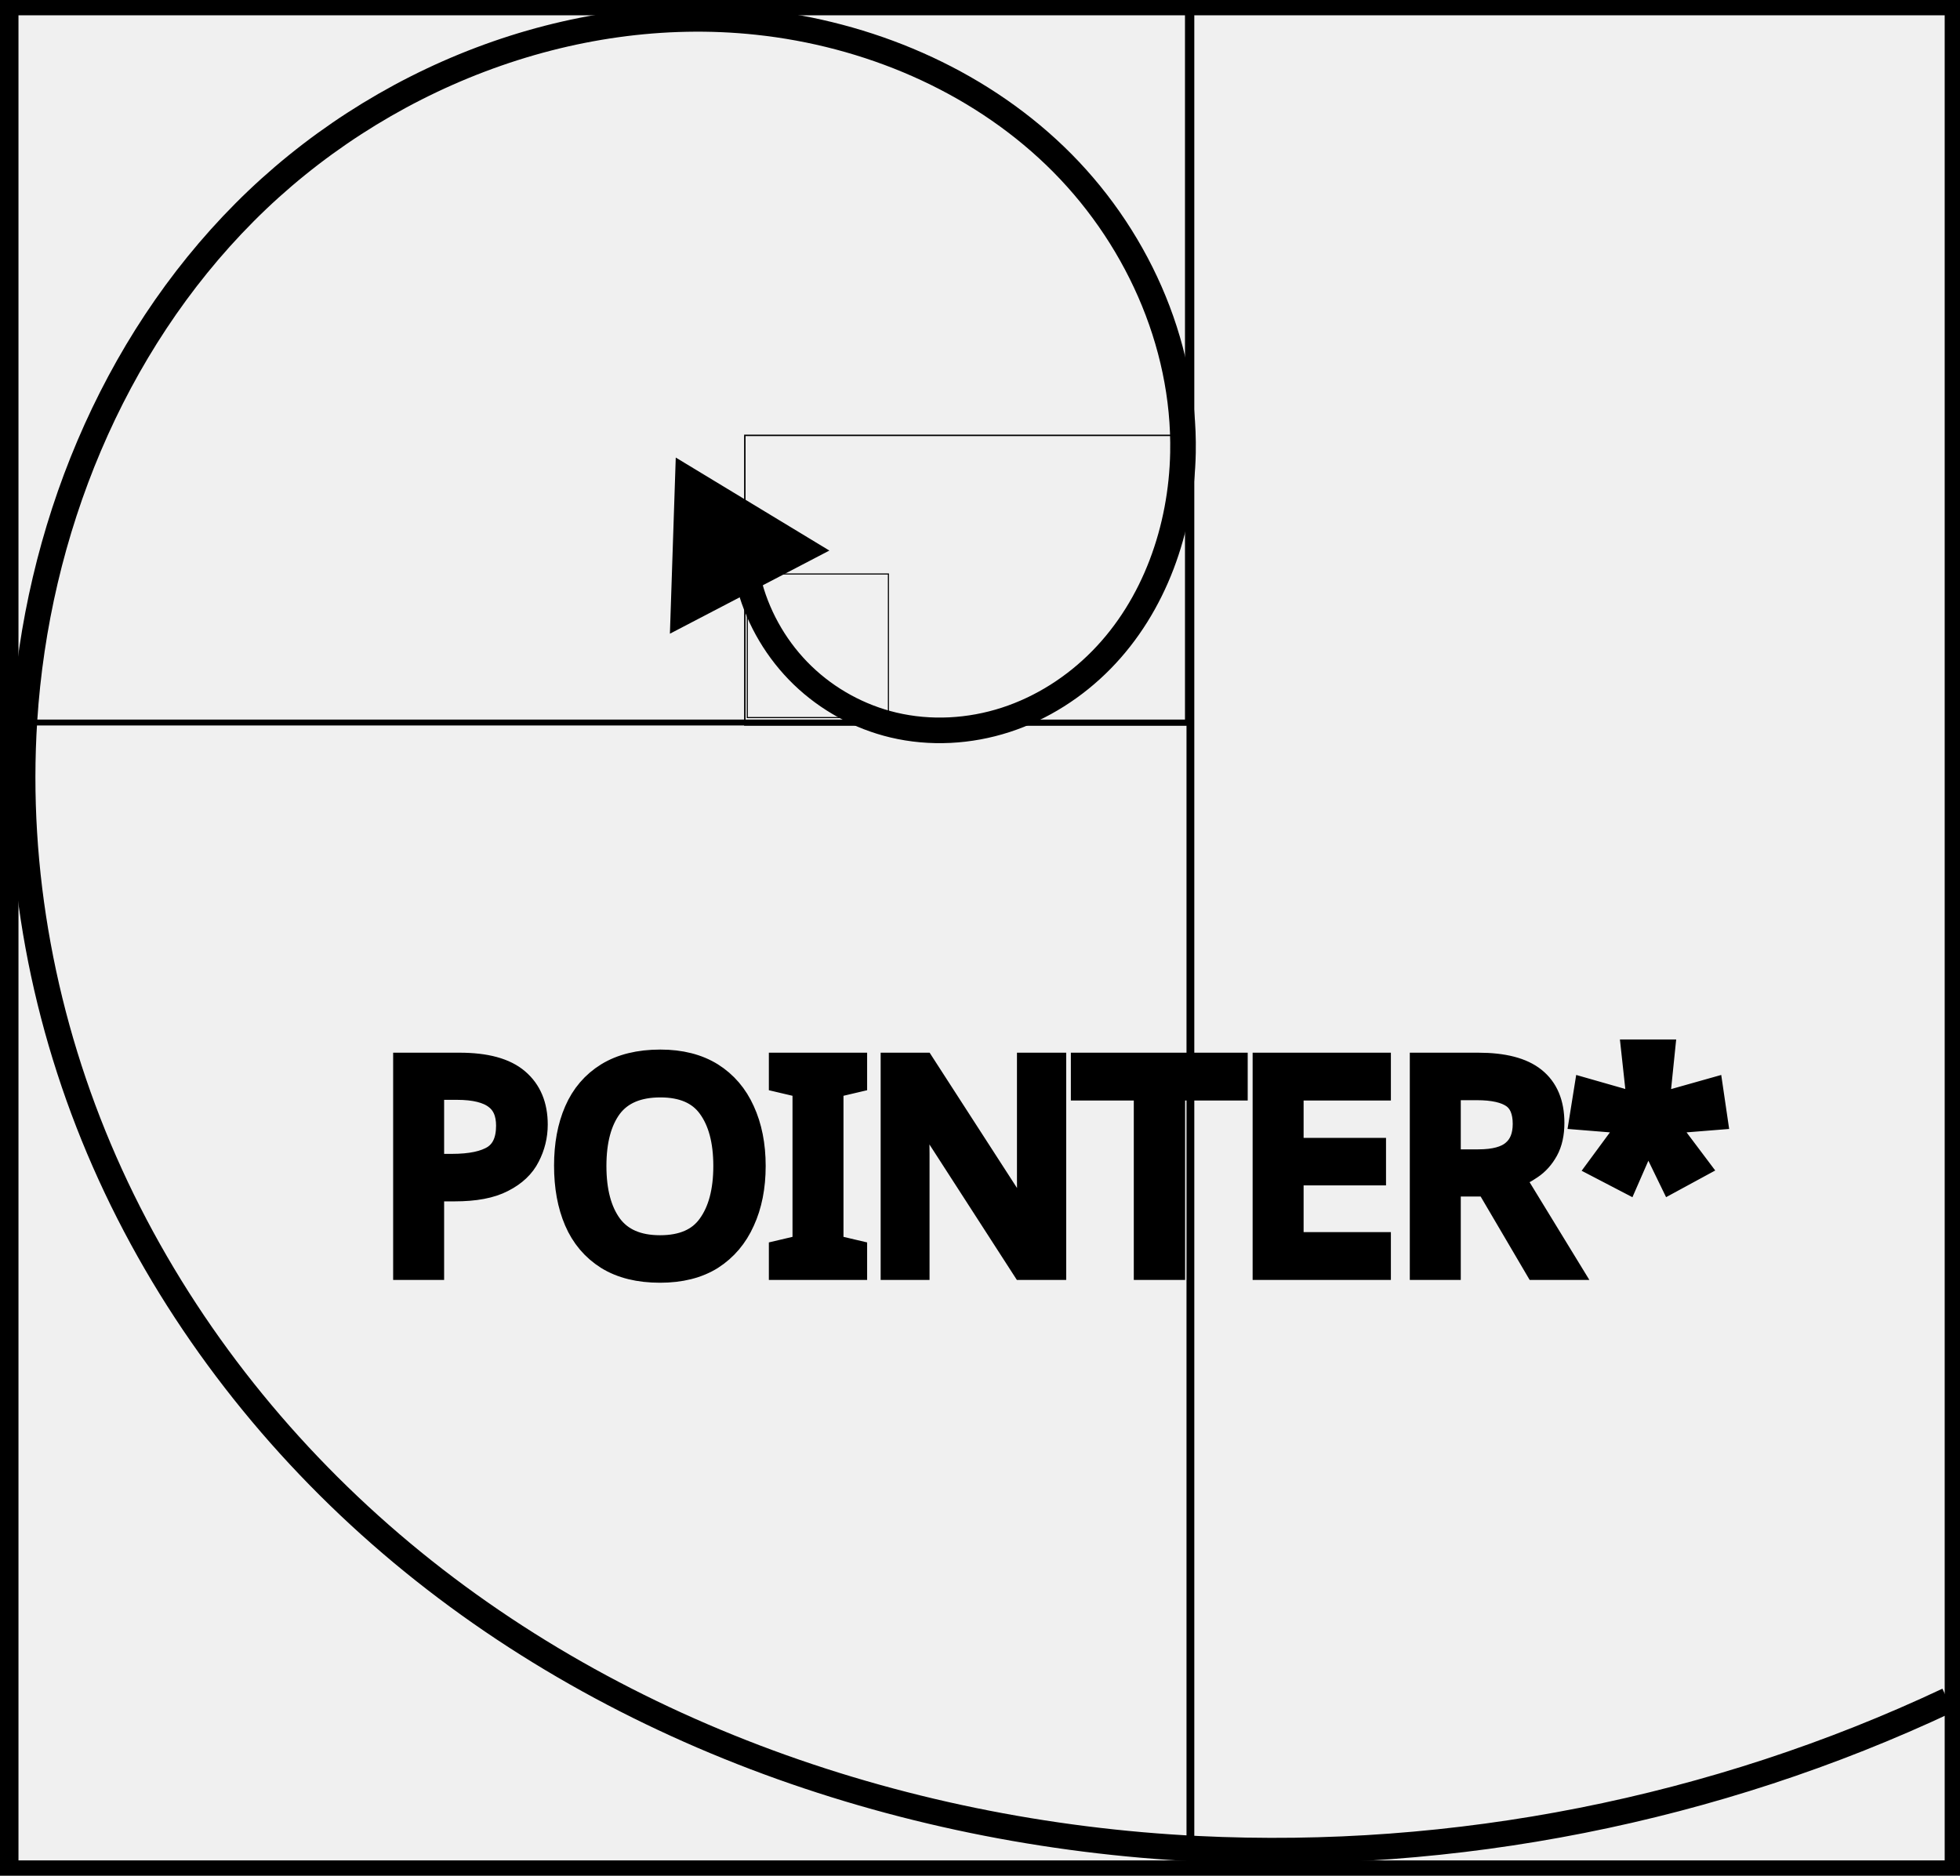
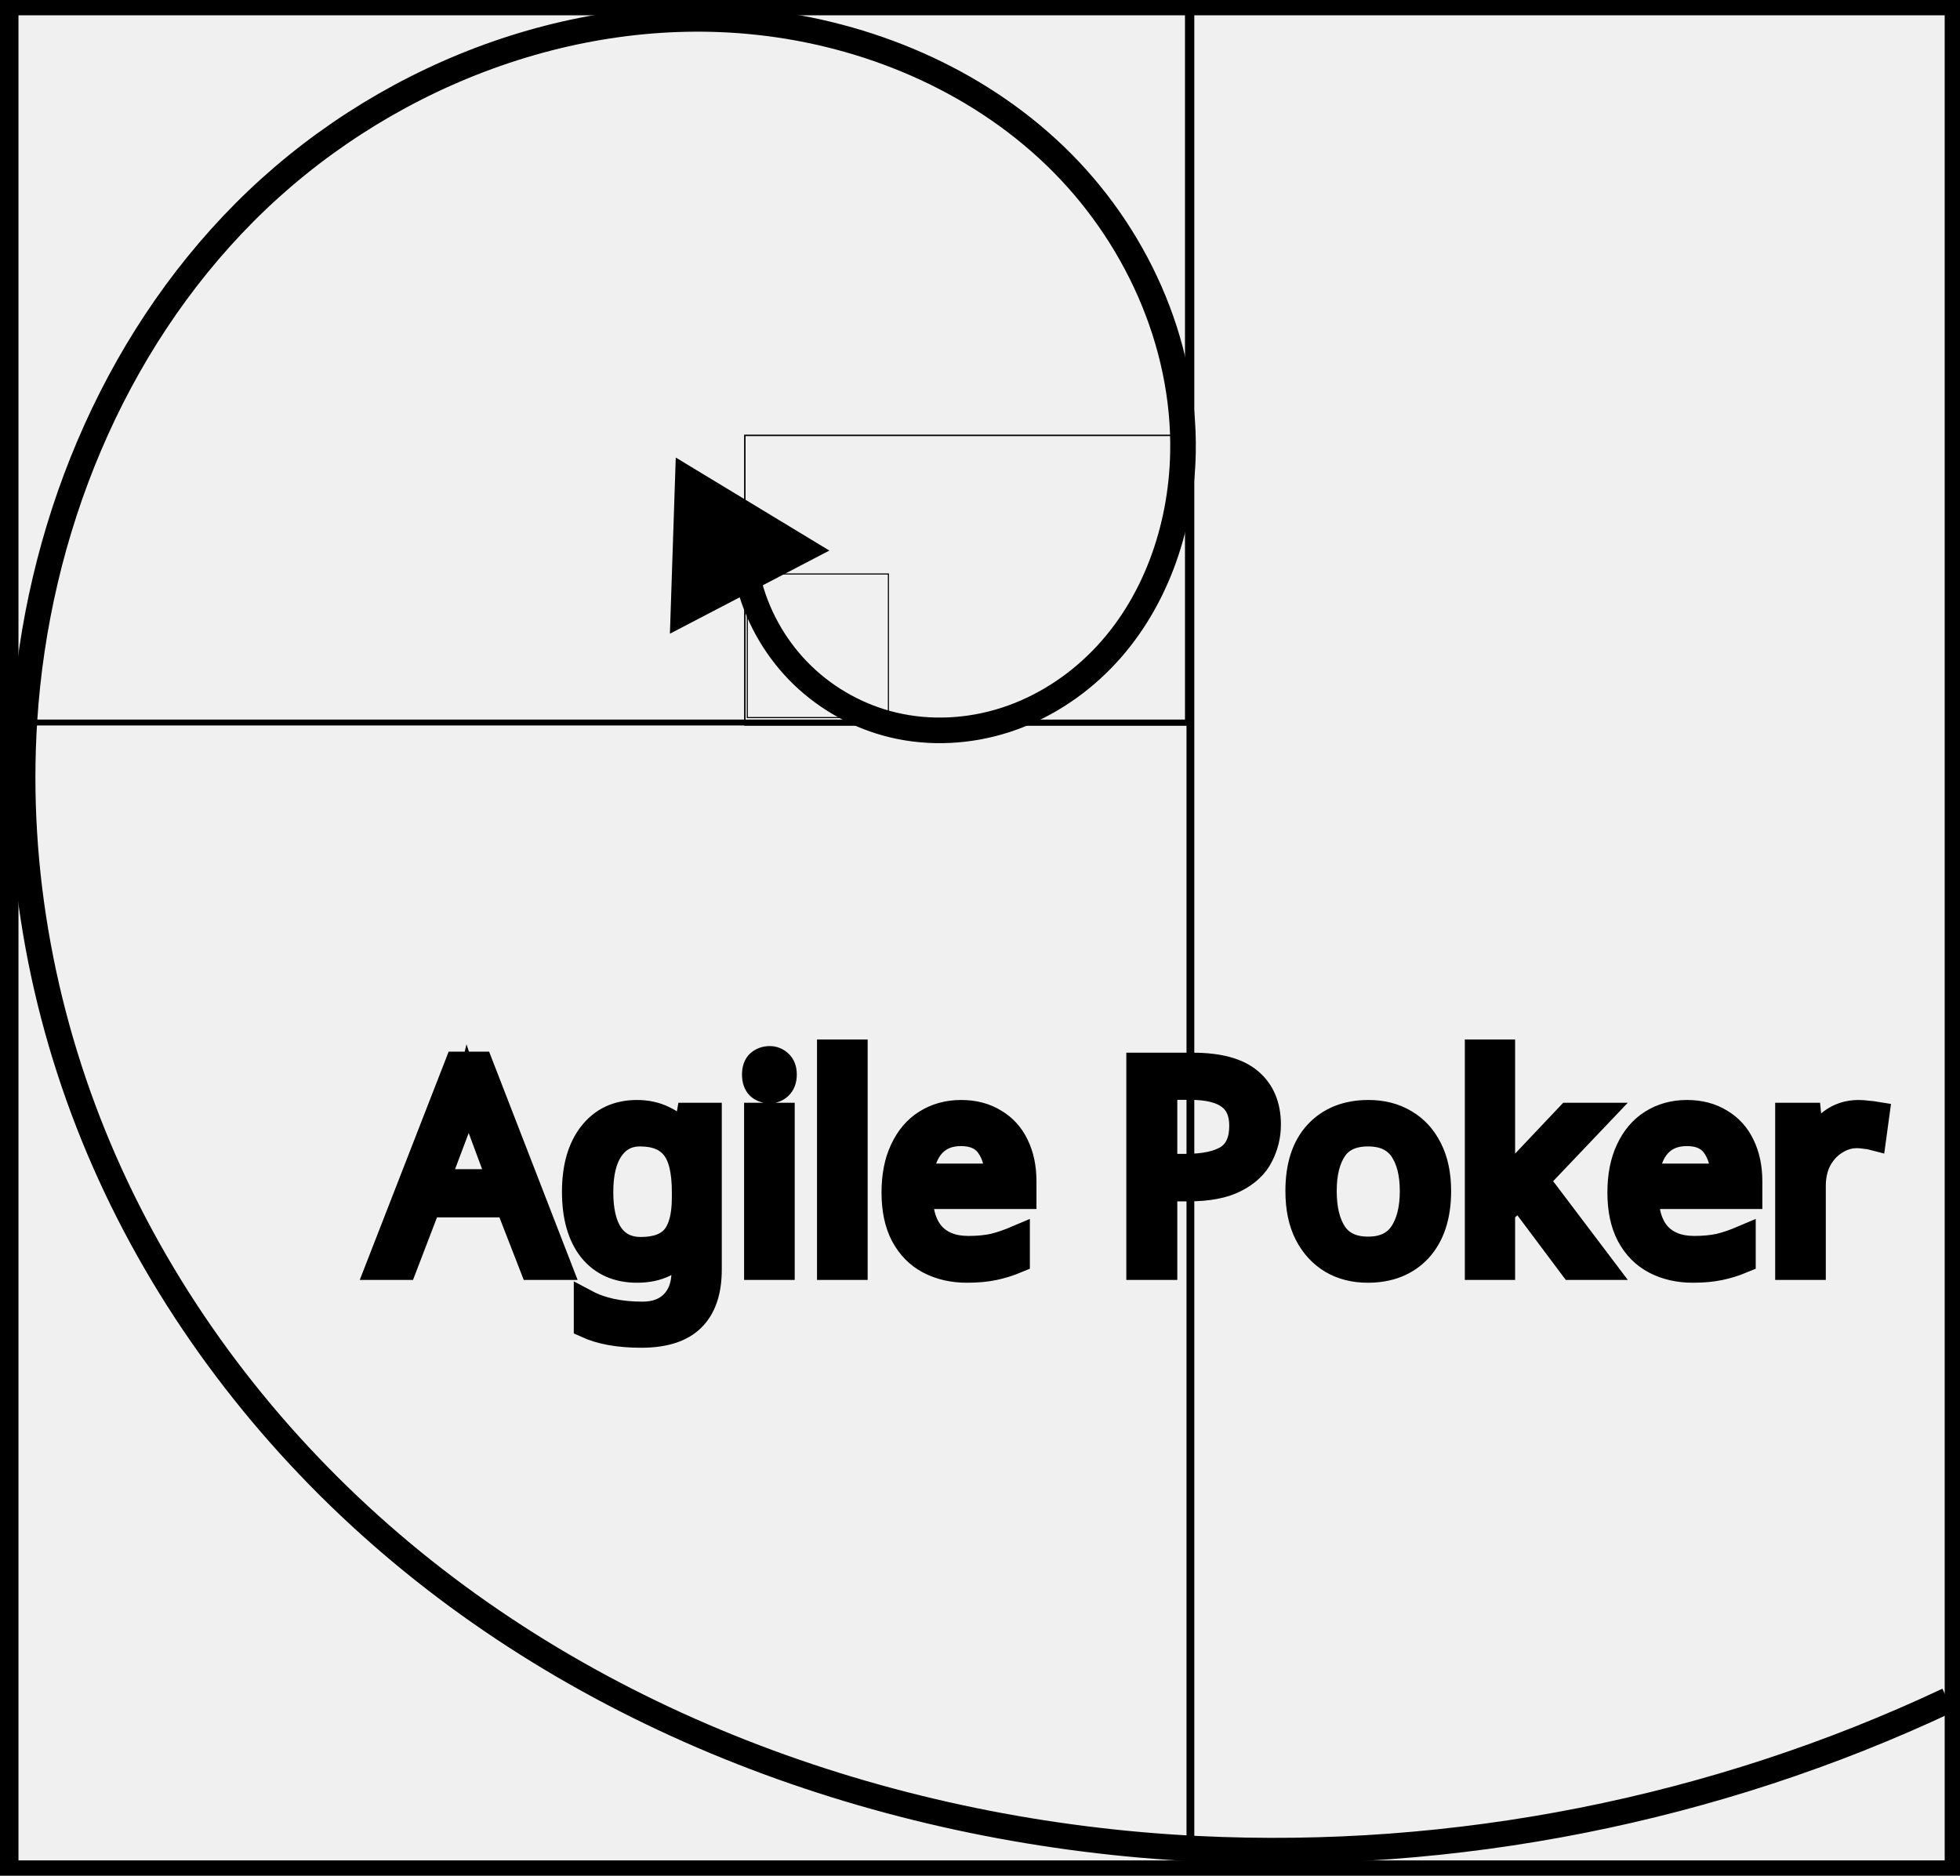
<svg xmlns="http://www.w3.org/2000/svg" width="88.073mm" height="84.291mm" viewBox="0 0 88.073 84.291" version="1.1" id="svg5" xml:space="preserve">
  <defs id="defs2">
    <rect x="230.387" y="400.234" width="201.378" height="63.903" id="rect12331" />
  </defs>
  <g id="layer2" style="display:inline" transform="translate(-34.3839,-51.73647)">
    <text xml:space="preserve" style="font-style:normal;font-variant:normal;font-weight:normal;font-stretch:normal;font-size:12.7px;font-family:sans-serif;-inkscape-font-specification:'sans-serif, Normal';font-variant-ligatures:normal;font-variant-caps:normal;font-variant-numeric:normal;font-variant-east-asian:normal;display:inline;fill:#000000;fill-opacity:1;stroke:#000000;stroke-width:1.15;stroke-dasharray:none;stroke-opacity:1;paint-order:stroke markers fill" x="51.39" y="108.676" id="text12337">
-       <tspan id="tspan12335" style="fill:#000000;fill-opacity:1;stroke:#000000;stroke-width:1.15;stroke-opacity:1" x="51.39" y="108.676">POINTER*</tspan>
+       <tspan id="tspan12335" style="fill:#000000;fill-opacity:1;stroke:#000000;stroke-width:1.15;stroke-opacity:1" x="51.39" y="108.676">Agile Poker</tspan>
    </text>
    <rect style="fill:#000000;fill-opacity:0;stroke:#000000;stroke-width:0.688;stroke-dasharray:none;stroke-opacity:1;paint-order:stroke markers fill" id="rect2794" width="87.385" height="83.603" x="34.728" y="52.08" />
    <rect style="fill:#ffffff;fill-opacity:0;stroke:#000000;stroke-width:0.265;stroke-opacity:1;paint-order:stroke markers fill" id="rect2796" width="53.17" height="32.036" x="34.594" y="52.169" />
    <rect style="fill:#ffffff;fill-opacity:0;stroke:#000000;stroke-width:0.065;stroke-dasharray:none;stroke-opacity:1;paint-order:stroke markers fill" id="rect2798" width="19.911" height="13.014" x="67.853" y="71.301" />
    <rect style="fill:#ffffff;fill-opacity:0;stroke:#000000;stroke-width:0.049;stroke-dasharray:none;stroke-opacity:1;paint-order:stroke markers fill" id="rect2800" width="6.341" height="6.452" x="67.964" y="77.53" />
    <rect style="fill:#000000;fill-opacity:0;stroke:#000000;stroke-width:0.35;stroke-dasharray:none;stroke-opacity:1;paint-order:stroke markers fill" id="rect2911" width="52.836" height="83.426" x="35.039" y="52.169" />
    <path style="fill:none;fill-opacity:0;stroke:#000000;stroke-width:1.15;stroke-dasharray:none;stroke-opacity:1;paint-order:stroke markers fill" d="m 68.076,78.087 c 0.416,1.512 1.245,2.908 2.373,3.998 1.128,1.089 2.553,1.869 4.078,2.232 1.661,0.395 3.43,0.295 5.053,-0.233 1.624,-0.528 3.102,-1.477 4.298,-2.696 2.393,-2.437 3.597,-5.893 3.663,-9.307 0.096,-4.981 -2.155,-9.887 -5.746,-13.341 -3.591,-3.453 -8.433,-5.486 -13.386,-6.014 -8.422,-0.898 -17.06,2.55 -23.036,8.553 -5.976,6.003 -9.345,14.363 -9.89,22.815 -0.437,6.775 0.868,13.635 3.6,19.851 2.732,6.216 6.873,11.786 11.92,16.328 10.093,9.084 23.643,13.877 37.205,14.544 11.554,0.568 23.239,-1.745 33.704,-6.674" id="path5728" />
    <path style="fill:#000000;fill-opacity:1;stroke:#000000;stroke-width:1.15;stroke-dasharray:none;stroke-opacity:1;paint-order:stroke markers fill" id="path5836" d="m 63.96,70.411 3.99,2.479 3.99,2.479 -4.142,2.216 -4.142,2.216 0.152,-4.695 z" transform="matrix(0.7136685,0,0,0.6955372,19.49019,24.02944)" />
  </g>
</svg>
